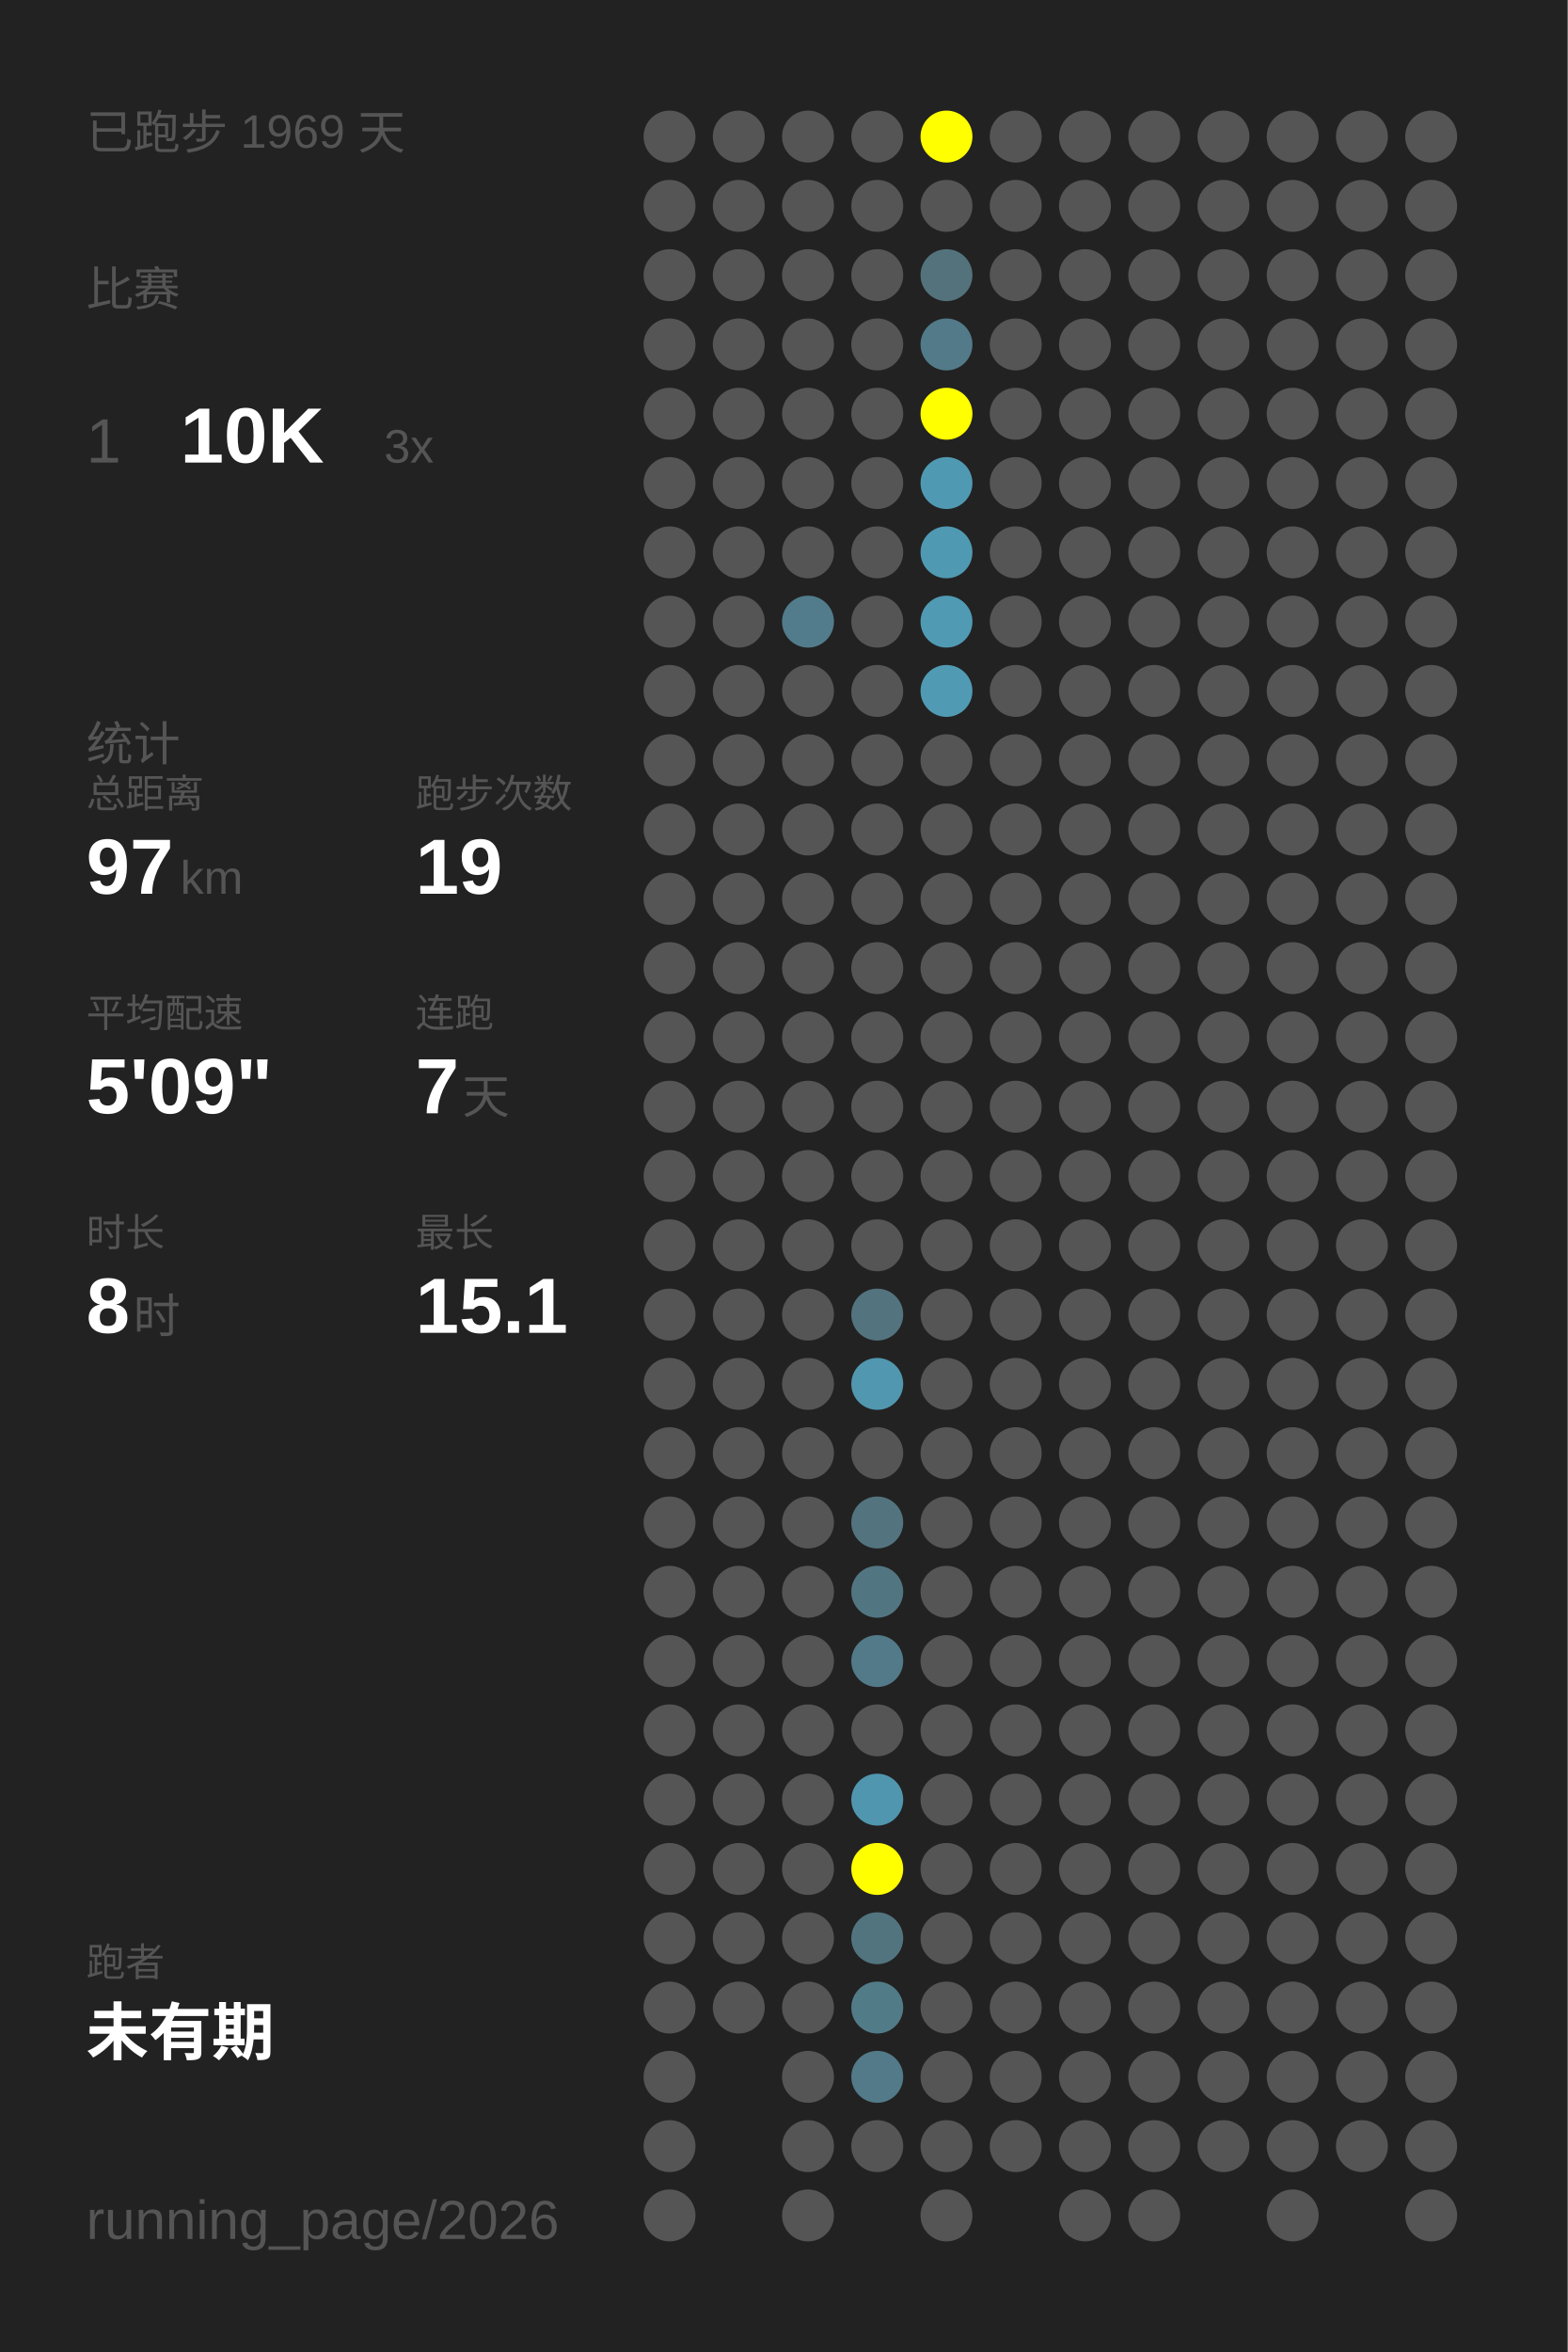
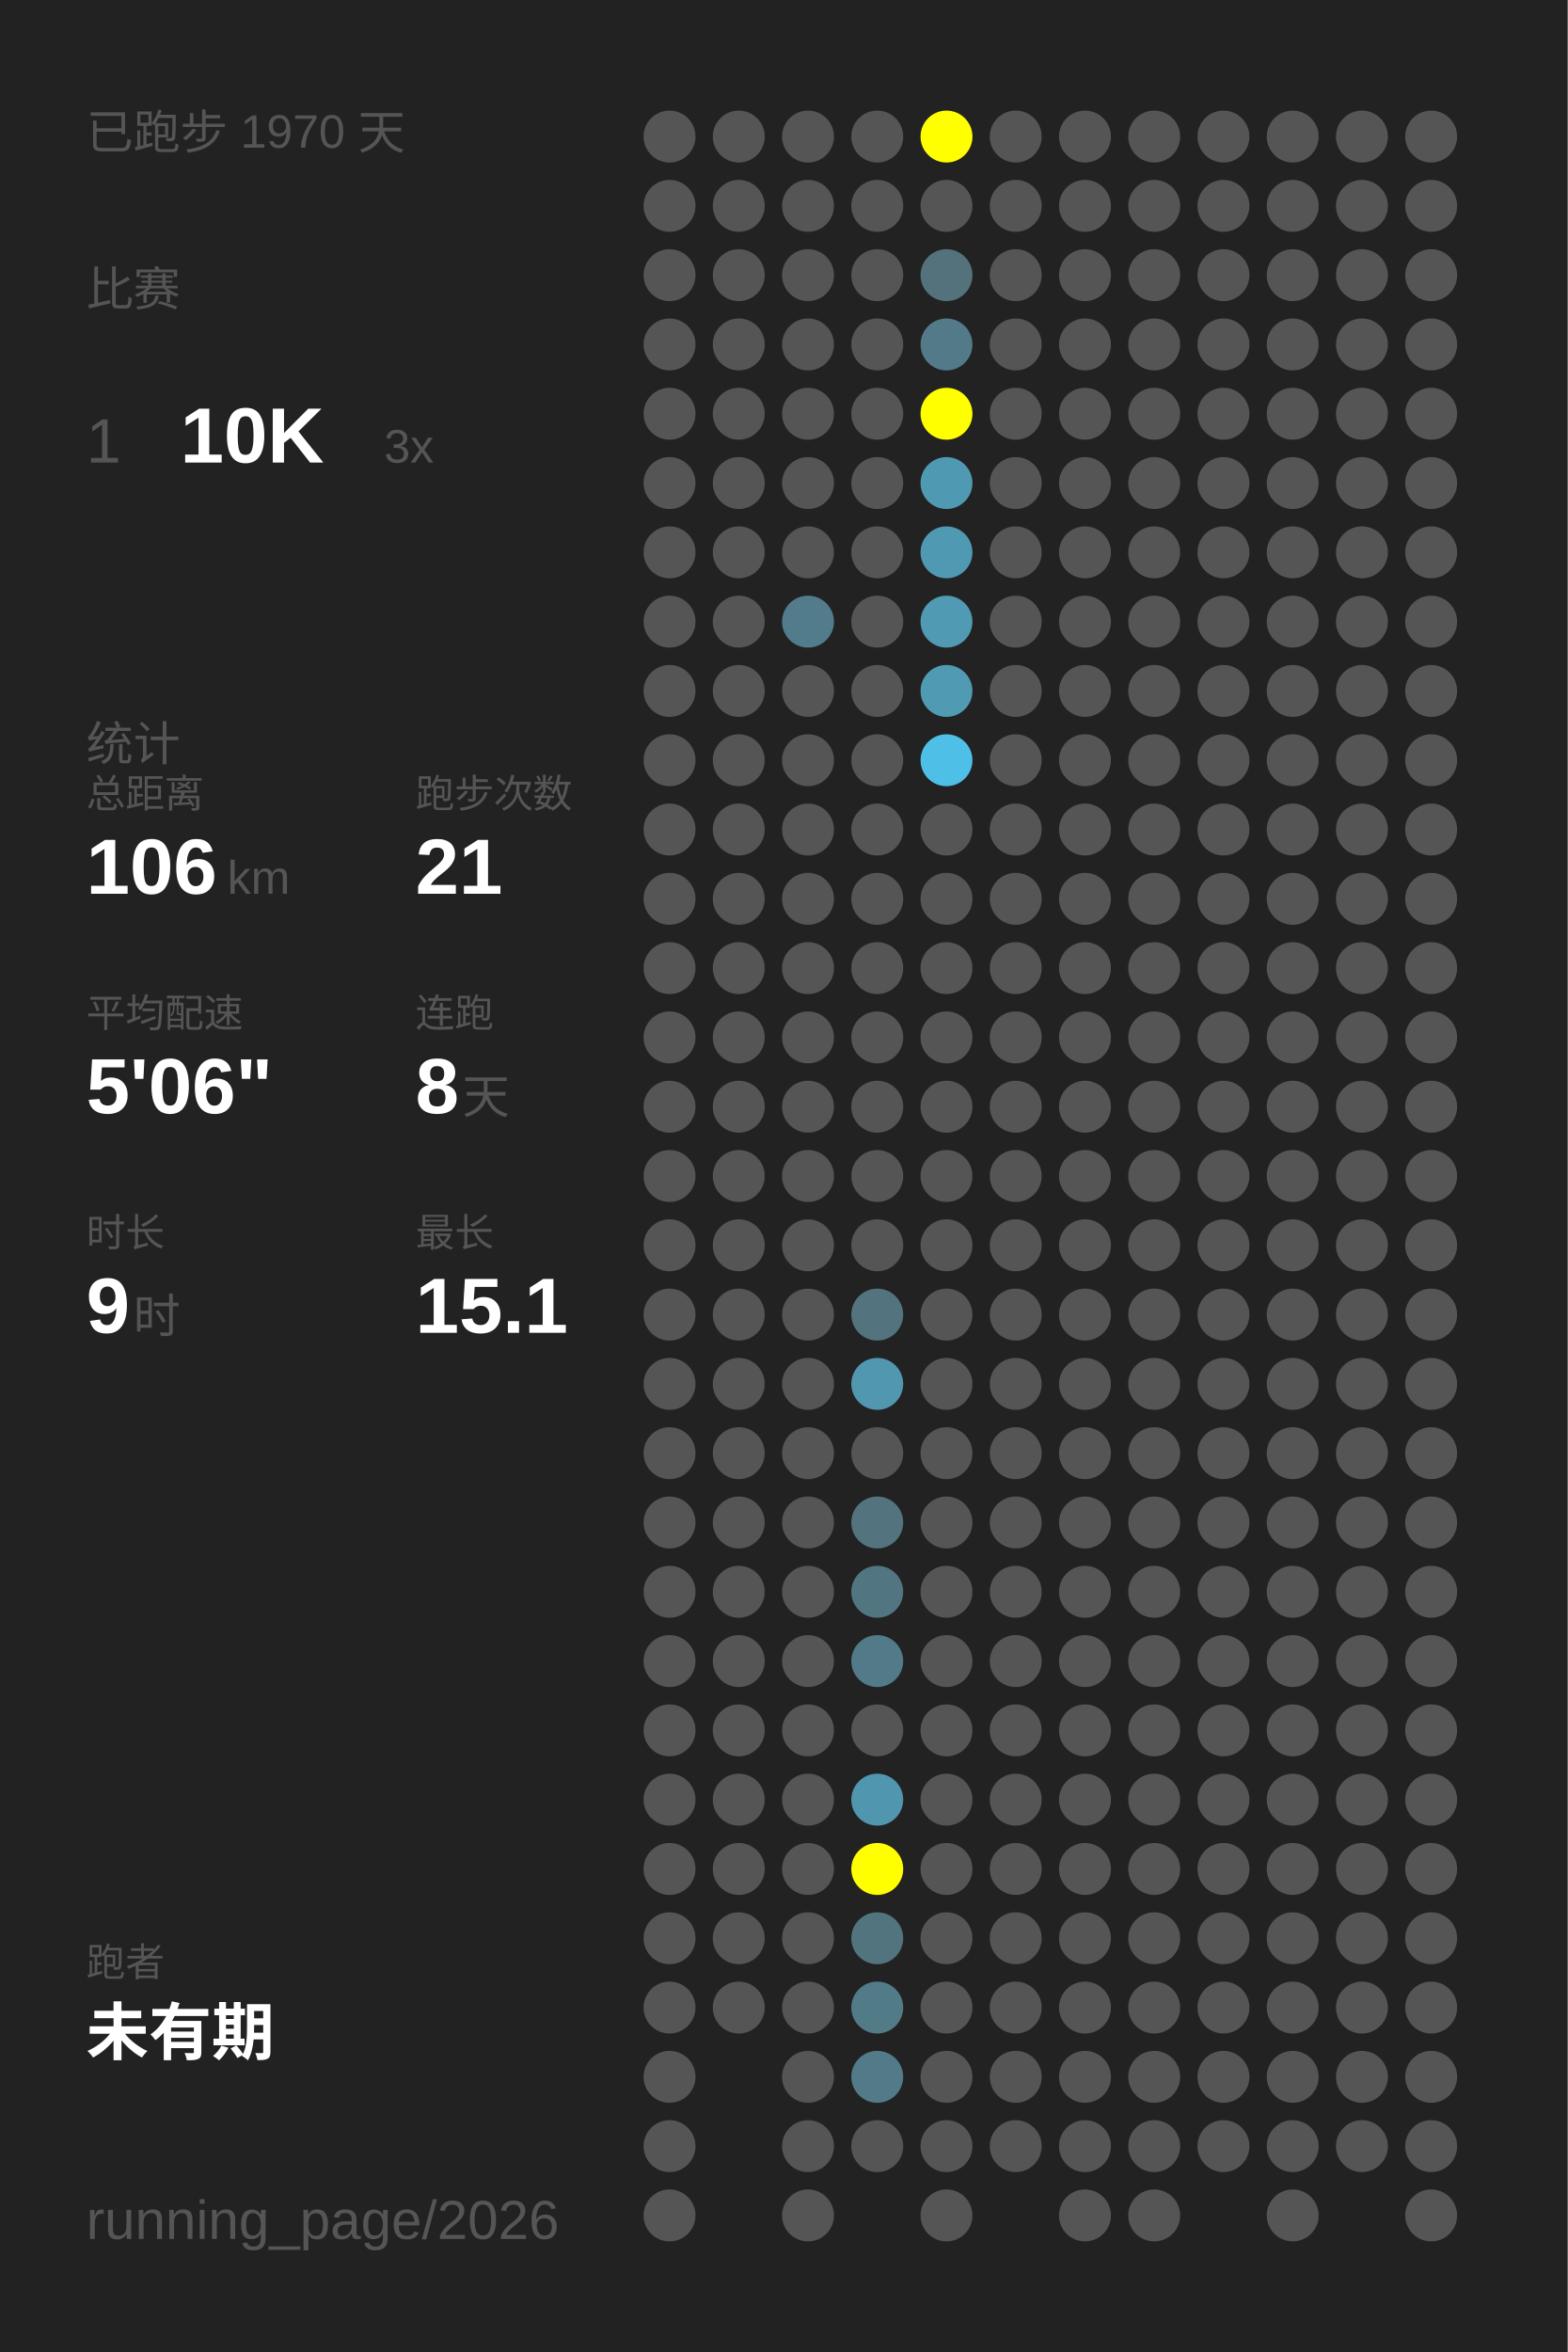
<svg xmlns="http://www.w3.org/2000/svg" baseProfile="full" height="300mm" version="1.1" viewBox="0,0,200,300" width="200mm">
  <defs />
  <rect fill="#222222" height="300" width="200" x="0" y="0" />
-   <text fill="#555555" style="font-size:6px; font-family:Arial;" x="11" y="19">已跑步 1969 天</text>
+   <text fill="#555555" style="font-size:6px; font-family:Arial;" x="11" y="19">已跑步 1970 天</text>
  <text fill="#555555" style="font-size:6px; font-family:Arial;" x="11" y="39">比赛</text>
  <text fill="#555555" style="font-size:8px; font-family:Arial;" x="11" y="59">1</text>
  <text fill="#FFFFFF" style="font-size:10px; font-family:Arial; font-weight:bold;" x="23" y="59">10K</text>
  <text fill="#555555" style="font-size:6px; font-family:Arial;" x="49" y="59">3x</text>
  <text fill="#555555" style="font-size:6px; font-family:Arial;" x="11" y="97">统计</text>
  <text fill="#555555" style="font-size:5px; font-family:Arial;" x="11" y="103">总距离</text>
-   <text fill="#FFFFFF" style="font-size:10px; font-family:Arial; font-weight:bold;" x="11" y="114">97</text>
-   <text fill="#555555" style="font-size:6px; font-family:Arial;" x="23" y="114">km</text>
+   <text fill="#FFFFFF" style="font-size:10px; font-family:Arial; font-weight:bold;" x="11" y="114">106</text>
+   <text fill="#555555" style="font-size:6px; font-family:Arial;" x="29" y="114">km</text>
  <text fill="#555555" style="font-size:5px; font-family:Arial;" x="53" y="103">跑步次数</text>
-   <text fill="#FFFFFF" style="font-size:10px; font-family:Arial; font-weight:bold;" x="53" y="114">19</text>
+   <text fill="#FFFFFF" style="font-size:10px; font-family:Arial; font-weight:bold;" x="53" y="114">21</text>
  <text fill="#555555" style="font-size:5px; font-family:Arial;" x="11" y="131">平均配速</text>
-   <text fill="#FFFFFF" style="font-size:10px; font-family:Arial; font-weight:bold;" x="11" y="142">5'09"</text>
+   <text fill="#FFFFFF" style="font-size:10px; font-family:Arial; font-weight:bold;" x="11" y="142">5'06"</text>
  <text fill="#555555" style="font-size:5px; font-family:Arial;" x="53" y="131">连跑</text>
-   <text fill="#FFFFFF" style="font-size:10px; font-family:Arial; font-weight:bold;" x="53" y="142">7</text>
+   <text fill="#FFFFFF" style="font-size:10px; font-family:Arial; font-weight:bold;" x="53" y="142">8</text>
  <text fill="#555555" style="font-size:6px; font-family:Arial;" x="59" y="142">天</text>
  <text fill="#555555" style="font-size:5px; font-family:Arial;" x="11" y="159">时长</text>
-   <text fill="#FFFFFF" style="font-size:10px; font-family:Arial; font-weight:bold;" x="11" y="170">8</text>
+   <text fill="#FFFFFF" style="font-size:10px; font-family:Arial; font-weight:bold;" x="11" y="170">9</text>
  <text fill="#555555" style="font-size:6px; font-family:Arial;" x="17" y="170">时</text>
  <text fill="#555555" style="font-size:5px; font-family:Arial;" x="53" y="159">最长</text>
  <text fill="#FFFFFF" style="font-size:10px; font-family:Arial; font-weight:bold;" x="53" y="170">15.1</text>
  <text fill="#555555" style="font-size:5px; font-family:Arial;" x="11" y="252.065">跑者</text>
  <text fill="#FFFFFF" style="font-size:8px; font-family:Arial; font-weight:bold;" x="11" y="262.065">未有期</text>
  <text fill="#555555" style="font-size:7px; font-family:Arial;" x="11" y="285.581">running_page/2026</text>
  <circle cx="85.417" cy="17.419" fill="#555555" r="3.312" />
  <circle cx="85.417" cy="26.258" fill="#555555" r="3.312" />
  <circle cx="85.417" cy="35.097" fill="#555555" r="3.312" />
  <circle cx="85.417" cy="43.935" fill="#555555" r="3.312" />
  <circle cx="85.417" cy="52.774" fill="#555555" r="3.312" />
  <circle cx="85.417" cy="61.613" fill="#555555" r="3.312" />
  <circle cx="85.417" cy="70.452" fill="#555555" r="3.312" />
  <circle cx="85.417" cy="79.29" fill="#555555" r="3.312" />
  <circle cx="85.417" cy="88.129" fill="#555555" r="3.312" />
  <circle cx="85.417" cy="96.968" fill="#555555" r="3.312" />
  <circle cx="85.417" cy="105.806" fill="#555555" r="3.312" />
  <circle cx="85.417" cy="114.645" fill="#555555" r="3.312" />
  <circle cx="85.417" cy="123.484" fill="#555555" r="3.312" />
  <circle cx="85.417" cy="132.323" fill="#555555" r="3.312" />
  <circle cx="85.417" cy="141.161" fill="#555555" r="3.312" />
  <circle cx="85.417" cy="150" fill="#555555" r="3.312" />
  <circle cx="85.417" cy="158.839" fill="#555555" r="3.312" />
  <circle cx="85.417" cy="167.677" fill="#555555" r="3.312" />
  <circle cx="85.417" cy="176.516" fill="#555555" r="3.312" />
  <circle cx="85.417" cy="185.355" fill="#555555" r="3.312" />
  <circle cx="85.417" cy="194.194" fill="#555555" r="3.312" />
  <circle cx="85.417" cy="203.032" fill="#555555" r="3.312" />
  <circle cx="85.417" cy="211.871" fill="#555555" r="3.312" />
  <circle cx="85.417" cy="220.71" fill="#555555" r="3.312" />
  <circle cx="85.417" cy="229.548" fill="#555555" r="3.312" />
  <circle cx="85.417" cy="238.387" fill="#555555" r="3.312" />
  <circle cx="85.417" cy="247.226" fill="#555555" r="3.312" />
  <circle cx="85.417" cy="256.065" fill="#555555" r="3.312" />
  <circle cx="85.417" cy="264.903" fill="#555555" r="3.312" />
  <circle cx="85.417" cy="273.742" fill="#555555" r="3.312" />
  <circle cx="85.417" cy="282.581" fill="#555555" r="3.312" />
  <circle cx="94.25" cy="17.419" fill="#555555" r="3.312" />
  <circle cx="94.25" cy="26.258" fill="#555555" r="3.312" />
  <circle cx="94.25" cy="35.097" fill="#555555" r="3.312" />
  <circle cx="94.25" cy="43.935" fill="#555555" r="3.312" />
  <circle cx="94.25" cy="52.774" fill="#555555" r="3.312" />
  <circle cx="94.25" cy="61.613" fill="#555555" r="3.312" />
  <circle cx="94.25" cy="70.452" fill="#555555" r="3.312" />
  <circle cx="94.25" cy="79.29" fill="#555555" r="3.312" />
  <circle cx="94.25" cy="88.129" fill="#555555" r="3.312" />
  <circle cx="94.25" cy="96.968" fill="#555555" r="3.312" />
  <circle cx="94.25" cy="105.806" fill="#555555" r="3.312" />
  <circle cx="94.25" cy="114.645" fill="#555555" r="3.312" />
  <circle cx="94.25" cy="123.484" fill="#555555" r="3.312" />
  <circle cx="94.25" cy="132.323" fill="#555555" r="3.312" />
  <circle cx="94.25" cy="141.161" fill="#555555" r="3.312" />
  <circle cx="94.25" cy="150" fill="#555555" r="3.312" />
  <circle cx="94.25" cy="158.839" fill="#555555" r="3.312" />
  <circle cx="94.25" cy="167.677" fill="#555555" r="3.312" />
  <circle cx="94.25" cy="176.516" fill="#555555" r="3.312" />
  <circle cx="94.25" cy="185.355" fill="#555555" r="3.312" />
  <circle cx="94.25" cy="194.194" fill="#555555" r="3.312" />
  <circle cx="94.25" cy="203.032" fill="#555555" r="3.312" />
  <circle cx="94.25" cy="211.871" fill="#555555" r="3.312" />
  <circle cx="94.25" cy="220.71" fill="#555555" r="3.312" />
  <circle cx="94.25" cy="229.548" fill="#555555" r="3.312" />
  <circle cx="94.25" cy="238.387" fill="#555555" r="3.312" />
  <circle cx="94.25" cy="247.226" fill="#555555" r="3.312" />
  <circle cx="94.25" cy="256.065" fill="#555555" r="3.312" />
  <circle cx="103.083" cy="17.419" fill="#555555" r="3.312" />
  <circle cx="103.083" cy="26.258" fill="#555555" r="3.312" />
  <circle cx="103.083" cy="35.097" fill="#555555" r="3.312" />
  <circle cx="103.083" cy="43.935" fill="#555555" r="3.312" />
  <circle cx="103.083" cy="52.774" fill="#555555" r="3.312" />
  <circle cx="103.083" cy="61.613" fill="#555555" r="3.312" />
  <circle cx="103.083" cy="70.452" fill="#555555" r="3.312" />
  <circle cx="103.083" cy="79.29" fill="#527c8b" r="3.312" />
  <circle cx="103.083" cy="88.129" fill="#555555" r="3.312" />
  <circle cx="103.083" cy="96.968" fill="#555555" r="3.312" />
  <circle cx="103.083" cy="105.806" fill="#555555" r="3.312" />
  <circle cx="103.083" cy="114.645" fill="#555555" r="3.312" />
  <circle cx="103.083" cy="123.484" fill="#555555" r="3.312" />
  <circle cx="103.083" cy="132.323" fill="#555555" r="3.312" />
  <circle cx="103.083" cy="141.161" fill="#555555" r="3.312" />
  <circle cx="103.083" cy="150" fill="#555555" r="3.312" />
  <circle cx="103.083" cy="158.839" fill="#555555" r="3.312" />
  <circle cx="103.083" cy="167.677" fill="#555555" r="3.312" />
  <circle cx="103.083" cy="176.516" fill="#555555" r="3.312" />
  <circle cx="103.083" cy="185.355" fill="#555555" r="3.312" />
  <circle cx="103.083" cy="194.194" fill="#555555" r="3.312" />
  <circle cx="103.083" cy="203.032" fill="#555555" r="3.312" />
  <circle cx="103.083" cy="211.871" fill="#555555" r="3.312" />
  <circle cx="103.083" cy="220.71" fill="#555555" r="3.312" />
  <circle cx="103.083" cy="229.548" fill="#555555" r="3.312" />
  <circle cx="103.083" cy="238.387" fill="#555555" r="3.312" />
  <circle cx="103.083" cy="247.226" fill="#555555" r="3.312" />
  <circle cx="103.083" cy="256.065" fill="#555555" r="3.312" />
  <circle cx="103.083" cy="264.903" fill="#555555" r="3.312" />
  <circle cx="103.083" cy="273.742" fill="#555555" r="3.312" />
  <circle cx="103.083" cy="282.581" fill="#555555" r="3.312" />
  <circle cx="111.917" cy="17.419" fill="#555555" r="3.312" />
  <circle cx="111.917" cy="26.258" fill="#555555" r="3.312" />
  <circle cx="111.917" cy="35.097" fill="#555555" r="3.312" />
  <circle cx="111.917" cy="43.935" fill="#555555" r="3.312" />
  <circle cx="111.917" cy="52.774" fill="#555555" r="3.312" />
  <circle cx="111.917" cy="61.613" fill="#555555" r="3.312" />
  <circle cx="111.917" cy="70.452" fill="#555555" r="3.312" />
  <circle cx="111.917" cy="79.29" fill="#555555" r="3.312" />
  <circle cx="111.917" cy="88.129" fill="#555555" r="3.312" />
  <circle cx="111.917" cy="96.968" fill="#555555" r="3.312" />
  <circle cx="111.917" cy="105.806" fill="#555555" r="3.312" />
  <circle cx="111.917" cy="114.645" fill="#555555" r="3.312" />
  <circle cx="111.917" cy="123.484" fill="#555555" r="3.312" />
  <circle cx="111.917" cy="132.323" fill="#555555" r="3.312" />
  <circle cx="111.917" cy="141.161" fill="#555555" r="3.312" />
  <circle cx="111.917" cy="150" fill="#555555" r="3.312" />
  <circle cx="111.917" cy="158.839" fill="#555555" r="3.312" />
  <circle cx="111.917" cy="167.677" fill="#53737e" r="3.312" />
  <circle cx="111.917" cy="176.516" fill="#5097af" r="3.312" />
  <circle cx="111.917" cy="185.355" fill="#555555" r="3.312" />
  <circle cx="111.917" cy="194.194" fill="#53747f" r="3.312" />
  <circle cx="111.917" cy="203.032" fill="#527681" r="3.312" />
  <circle cx="111.917" cy="211.871" fill="#527a88" r="3.312" />
  <circle cx="111.917" cy="220.71" fill="#555555" r="3.312" />
  <circle cx="111.917" cy="229.548" fill="#5096ae" r="3.312" />
  <circle cx="111.917" cy="238.387" fill="#FFFF00" r="3.312" />
  <circle cx="111.917" cy="247.226" fill="#52747f" r="3.312" />
  <circle cx="111.917" cy="256.065" fill="#527b88" r="3.312" />
  <circle cx="111.917" cy="264.903" fill="#527a88" r="3.312" />
  <circle cx="111.917" cy="273.742" fill="#555555" r="3.312" />
  <circle cx="120.75" cy="17.419" fill="#FFFF00" r="3.312" />
  <circle cx="120.75" cy="26.258" fill="#555555" r="3.312" />
  <circle cx="120.75" cy="35.097" fill="#53727c" r="3.312" />
  <circle cx="120.75" cy="43.935" fill="#527a88" r="3.312" />
  <circle cx="120.75" cy="52.774" fill="#FFFF00" r="3.312" />
  <circle cx="120.75" cy="61.613" fill="#5099b2" r="3.312" />
  <circle cx="120.75" cy="70.452" fill="#5099b2" r="3.312" />
  <circle cx="120.75" cy="79.29" fill="#509ab3" r="3.312" />
  <circle cx="120.75" cy="88.129" fill="#509ab4" r="3.312" />
-   <circle cx="120.75" cy="96.968" fill="#555555" r="3.312" />
+   <circle cx="120.75" cy="96.968" fill="#4ec0e7" r="3.312" />
  <circle cx="120.75" cy="105.806" fill="#555555" r="3.312" />
  <circle cx="120.75" cy="114.645" fill="#555555" r="3.312" />
  <circle cx="120.75" cy="123.484" fill="#555555" r="3.312" />
  <circle cx="120.75" cy="132.323" fill="#555555" r="3.312" />
  <circle cx="120.75" cy="141.161" fill="#555555" r="3.312" />
  <circle cx="120.75" cy="150" fill="#555555" r="3.312" />
  <circle cx="120.75" cy="158.839" fill="#555555" r="3.312" />
  <circle cx="120.75" cy="167.677" fill="#555555" r="3.312" />
  <circle cx="120.75" cy="176.516" fill="#555555" r="3.312" />
  <circle cx="120.75" cy="185.355" fill="#555555" r="3.312" />
  <circle cx="120.75" cy="194.194" fill="#555555" r="3.312" />
  <circle cx="120.75" cy="203.032" fill="#555555" r="3.312" />
  <circle cx="120.75" cy="211.871" fill="#555555" r="3.312" />
  <circle cx="120.75" cy="220.71" fill="#555555" r="3.312" />
  <circle cx="120.75" cy="229.548" fill="#555555" r="3.312" />
  <circle cx="120.75" cy="238.387" fill="#555555" r="3.312" />
  <circle cx="120.75" cy="247.226" fill="#555555" r="3.312" />
  <circle cx="120.75" cy="256.065" fill="#555555" r="3.312" />
  <circle cx="120.75" cy="264.903" fill="#555555" r="3.312" />
  <circle cx="120.75" cy="273.742" fill="#555555" r="3.312" />
  <circle cx="120.75" cy="282.581" fill="#555555" r="3.312" />
  <circle cx="129.583" cy="17.419" fill="#555555" r="3.312" />
  <circle cx="129.583" cy="26.258" fill="#555555" r="3.312" />
  <circle cx="129.583" cy="35.097" fill="#555555" r="3.312" />
  <circle cx="129.583" cy="43.935" fill="#555555" r="3.312" />
  <circle cx="129.583" cy="52.774" fill="#555555" r="3.312" />
  <circle cx="129.583" cy="61.613" fill="#555555" r="3.312" />
  <circle cx="129.583" cy="70.452" fill="#555555" r="3.312" />
  <circle cx="129.583" cy="79.29" fill="#555555" r="3.312" />
  <circle cx="129.583" cy="88.129" fill="#555555" r="3.312" />
  <circle cx="129.583" cy="96.968" fill="#555555" r="3.312" />
  <circle cx="129.583" cy="105.806" fill="#555555" r="3.312" />
  <circle cx="129.583" cy="114.645" fill="#555555" r="3.312" />
  <circle cx="129.583" cy="123.484" fill="#555555" r="3.312" />
  <circle cx="129.583" cy="132.323" fill="#555555" r="3.312" />
  <circle cx="129.583" cy="141.161" fill="#555555" r="3.312" />
  <circle cx="129.583" cy="150" fill="#555555" r="3.312" />
  <circle cx="129.583" cy="158.839" fill="#555555" r="3.312" />
  <circle cx="129.583" cy="167.677" fill="#555555" r="3.312" />
  <circle cx="129.583" cy="176.516" fill="#555555" r="3.312" />
  <circle cx="129.583" cy="185.355" fill="#555555" r="3.312" />
  <circle cx="129.583" cy="194.194" fill="#555555" r="3.312" />
  <circle cx="129.583" cy="203.032" fill="#555555" r="3.312" />
  <circle cx="129.583" cy="211.871" fill="#555555" r="3.312" />
  <circle cx="129.583" cy="220.71" fill="#555555" r="3.312" />
  <circle cx="129.583" cy="229.548" fill="#555555" r="3.312" />
  <circle cx="129.583" cy="238.387" fill="#555555" r="3.312" />
  <circle cx="129.583" cy="247.226" fill="#555555" r="3.312" />
  <circle cx="129.583" cy="256.065" fill="#555555" r="3.312" />
  <circle cx="129.583" cy="264.903" fill="#555555" r="3.312" />
  <circle cx="129.583" cy="273.742" fill="#555555" r="3.312" />
  <circle cx="138.417" cy="17.419" fill="#555555" r="3.312" />
  <circle cx="138.417" cy="26.258" fill="#555555" r="3.312" />
  <circle cx="138.417" cy="35.097" fill="#555555" r="3.312" />
  <circle cx="138.417" cy="43.935" fill="#555555" r="3.312" />
  <circle cx="138.417" cy="52.774" fill="#555555" r="3.312" />
  <circle cx="138.417" cy="61.613" fill="#555555" r="3.312" />
  <circle cx="138.417" cy="70.452" fill="#555555" r="3.312" />
  <circle cx="138.417" cy="79.29" fill="#555555" r="3.312" />
  <circle cx="138.417" cy="88.129" fill="#555555" r="3.312" />
  <circle cx="138.417" cy="96.968" fill="#555555" r="3.312" />
  <circle cx="138.417" cy="105.806" fill="#555555" r="3.312" />
  <circle cx="138.417" cy="114.645" fill="#555555" r="3.312" />
  <circle cx="138.417" cy="123.484" fill="#555555" r="3.312" />
  <circle cx="138.417" cy="132.323" fill="#555555" r="3.312" />
  <circle cx="138.417" cy="141.161" fill="#555555" r="3.312" />
  <circle cx="138.417" cy="150" fill="#555555" r="3.312" />
  <circle cx="138.417" cy="158.839" fill="#555555" r="3.312" />
  <circle cx="138.417" cy="167.677" fill="#555555" r="3.312" />
  <circle cx="138.417" cy="176.516" fill="#555555" r="3.312" />
  <circle cx="138.417" cy="185.355" fill="#555555" r="3.312" />
  <circle cx="138.417" cy="194.194" fill="#555555" r="3.312" />
  <circle cx="138.417" cy="203.032" fill="#555555" r="3.312" />
  <circle cx="138.417" cy="211.871" fill="#555555" r="3.312" />
  <circle cx="138.417" cy="220.71" fill="#555555" r="3.312" />
  <circle cx="138.417" cy="229.548" fill="#555555" r="3.312" />
  <circle cx="138.417" cy="238.387" fill="#555555" r="3.312" />
  <circle cx="138.417" cy="247.226" fill="#555555" r="3.312" />
  <circle cx="138.417" cy="256.065" fill="#555555" r="3.312" />
  <circle cx="138.417" cy="264.903" fill="#555555" r="3.312" />
  <circle cx="138.417" cy="273.742" fill="#555555" r="3.312" />
  <circle cx="138.417" cy="282.581" fill="#555555" r="3.312" />
  <circle cx="147.25" cy="17.419" fill="#555555" r="3.312" />
  <circle cx="147.25" cy="26.258" fill="#555555" r="3.312" />
  <circle cx="147.25" cy="35.097" fill="#555555" r="3.312" />
  <circle cx="147.25" cy="43.935" fill="#555555" r="3.312" />
  <circle cx="147.25" cy="52.774" fill="#555555" r="3.312" />
  <circle cx="147.25" cy="61.613" fill="#555555" r="3.312" />
  <circle cx="147.25" cy="70.452" fill="#555555" r="3.312" />
  <circle cx="147.25" cy="79.29" fill="#555555" r="3.312" />
  <circle cx="147.25" cy="88.129" fill="#555555" r="3.312" />
  <circle cx="147.25" cy="96.968" fill="#555555" r="3.312" />
  <circle cx="147.25" cy="105.806" fill="#555555" r="3.312" />
  <circle cx="147.25" cy="114.645" fill="#555555" r="3.312" />
  <circle cx="147.25" cy="123.484" fill="#555555" r="3.312" />
  <circle cx="147.25" cy="132.323" fill="#555555" r="3.312" />
  <circle cx="147.25" cy="141.161" fill="#555555" r="3.312" />
  <circle cx="147.25" cy="150" fill="#555555" r="3.312" />
  <circle cx="147.25" cy="158.839" fill="#555555" r="3.312" />
  <circle cx="147.25" cy="167.677" fill="#555555" r="3.312" />
  <circle cx="147.25" cy="176.516" fill="#555555" r="3.312" />
  <circle cx="147.25" cy="185.355" fill="#555555" r="3.312" />
  <circle cx="147.25" cy="194.194" fill="#555555" r="3.312" />
  <circle cx="147.25" cy="203.032" fill="#555555" r="3.312" />
  <circle cx="147.25" cy="211.871" fill="#555555" r="3.312" />
  <circle cx="147.25" cy="220.71" fill="#555555" r="3.312" />
  <circle cx="147.25" cy="229.548" fill="#555555" r="3.312" />
  <circle cx="147.25" cy="238.387" fill="#555555" r="3.312" />
  <circle cx="147.25" cy="247.226" fill="#555555" r="3.312" />
  <circle cx="147.25" cy="256.065" fill="#555555" r="3.312" />
  <circle cx="147.25" cy="264.903" fill="#555555" r="3.312" />
  <circle cx="147.25" cy="273.742" fill="#555555" r="3.312" />
  <circle cx="147.25" cy="282.581" fill="#555555" r="3.312" />
  <circle cx="156.083" cy="17.419" fill="#555555" r="3.312" />
  <circle cx="156.083" cy="26.258" fill="#555555" r="3.312" />
  <circle cx="156.083" cy="35.097" fill="#555555" r="3.312" />
  <circle cx="156.083" cy="43.935" fill="#555555" r="3.312" />
  <circle cx="156.083" cy="52.774" fill="#555555" r="3.312" />
  <circle cx="156.083" cy="61.613" fill="#555555" r="3.312" />
  <circle cx="156.083" cy="70.452" fill="#555555" r="3.312" />
  <circle cx="156.083" cy="79.29" fill="#555555" r="3.312" />
  <circle cx="156.083" cy="88.129" fill="#555555" r="3.312" />
  <circle cx="156.083" cy="96.968" fill="#555555" r="3.312" />
  <circle cx="156.083" cy="105.806" fill="#555555" r="3.312" />
  <circle cx="156.083" cy="114.645" fill="#555555" r="3.312" />
  <circle cx="156.083" cy="123.484" fill="#555555" r="3.312" />
  <circle cx="156.083" cy="132.323" fill="#555555" r="3.312" />
  <circle cx="156.083" cy="141.161" fill="#555555" r="3.312" />
  <circle cx="156.083" cy="150" fill="#555555" r="3.312" />
  <circle cx="156.083" cy="158.839" fill="#555555" r="3.312" />
  <circle cx="156.083" cy="167.677" fill="#555555" r="3.312" />
  <circle cx="156.083" cy="176.516" fill="#555555" r="3.312" />
  <circle cx="156.083" cy="185.355" fill="#555555" r="3.312" />
  <circle cx="156.083" cy="194.194" fill="#555555" r="3.312" />
  <circle cx="156.083" cy="203.032" fill="#555555" r="3.312" />
  <circle cx="156.083" cy="211.871" fill="#555555" r="3.312" />
  <circle cx="156.083" cy="220.71" fill="#555555" r="3.312" />
  <circle cx="156.083" cy="229.548" fill="#555555" r="3.312" />
  <circle cx="156.083" cy="238.387" fill="#555555" r="3.312" />
  <circle cx="156.083" cy="247.226" fill="#555555" r="3.312" />
  <circle cx="156.083" cy="256.065" fill="#555555" r="3.312" />
  <circle cx="156.083" cy="264.903" fill="#555555" r="3.312" />
  <circle cx="156.083" cy="273.742" fill="#555555" r="3.312" />
  <circle cx="164.917" cy="17.419" fill="#555555" r="3.312" />
  <circle cx="164.917" cy="26.258" fill="#555555" r="3.312" />
  <circle cx="164.917" cy="35.097" fill="#555555" r="3.312" />
  <circle cx="164.917" cy="43.935" fill="#555555" r="3.312" />
  <circle cx="164.917" cy="52.774" fill="#555555" r="3.312" />
  <circle cx="164.917" cy="61.613" fill="#555555" r="3.312" />
  <circle cx="164.917" cy="70.452" fill="#555555" r="3.312" />
  <circle cx="164.917" cy="79.29" fill="#555555" r="3.312" />
  <circle cx="164.917" cy="88.129" fill="#555555" r="3.312" />
  <circle cx="164.917" cy="96.968" fill="#555555" r="3.312" />
  <circle cx="164.917" cy="105.806" fill="#555555" r="3.312" />
  <circle cx="164.917" cy="114.645" fill="#555555" r="3.312" />
  <circle cx="164.917" cy="123.484" fill="#555555" r="3.312" />
  <circle cx="164.917" cy="132.323" fill="#555555" r="3.312" />
  <circle cx="164.917" cy="141.161" fill="#555555" r="3.312" />
  <circle cx="164.917" cy="150" fill="#555555" r="3.312" />
  <circle cx="164.917" cy="158.839" fill="#555555" r="3.312" />
  <circle cx="164.917" cy="167.677" fill="#555555" r="3.312" />
  <circle cx="164.917" cy="176.516" fill="#555555" r="3.312" />
  <circle cx="164.917" cy="185.355" fill="#555555" r="3.312" />
  <circle cx="164.917" cy="194.194" fill="#555555" r="3.312" />
  <circle cx="164.917" cy="203.032" fill="#555555" r="3.312" />
  <circle cx="164.917" cy="211.871" fill="#555555" r="3.312" />
  <circle cx="164.917" cy="220.71" fill="#555555" r="3.312" />
  <circle cx="164.917" cy="229.548" fill="#555555" r="3.312" />
  <circle cx="164.917" cy="238.387" fill="#555555" r="3.312" />
  <circle cx="164.917" cy="247.226" fill="#555555" r="3.312" />
  <circle cx="164.917" cy="256.065" fill="#555555" r="3.312" />
  <circle cx="164.917" cy="264.903" fill="#555555" r="3.312" />
  <circle cx="164.917" cy="273.742" fill="#555555" r="3.312" />
  <circle cx="164.917" cy="282.581" fill="#555555" r="3.312" />
  <circle cx="173.75" cy="17.419" fill="#555555" r="3.312" />
  <circle cx="173.75" cy="26.258" fill="#555555" r="3.312" />
  <circle cx="173.75" cy="35.097" fill="#555555" r="3.312" />
  <circle cx="173.75" cy="43.935" fill="#555555" r="3.312" />
  <circle cx="173.75" cy="52.774" fill="#555555" r="3.312" />
  <circle cx="173.75" cy="61.613" fill="#555555" r="3.312" />
  <circle cx="173.75" cy="70.452" fill="#555555" r="3.312" />
  <circle cx="173.75" cy="79.29" fill="#555555" r="3.312" />
  <circle cx="173.75" cy="88.129" fill="#555555" r="3.312" />
  <circle cx="173.75" cy="96.968" fill="#555555" r="3.312" />
  <circle cx="173.75" cy="105.806" fill="#555555" r="3.312" />
  <circle cx="173.75" cy="114.645" fill="#555555" r="3.312" />
  <circle cx="173.75" cy="123.484" fill="#555555" r="3.312" />
  <circle cx="173.75" cy="132.323" fill="#555555" r="3.312" />
  <circle cx="173.75" cy="141.161" fill="#555555" r="3.312" />
  <circle cx="173.75" cy="150" fill="#555555" r="3.312" />
  <circle cx="173.75" cy="158.839" fill="#555555" r="3.312" />
  <circle cx="173.75" cy="167.677" fill="#555555" r="3.312" />
  <circle cx="173.75" cy="176.516" fill="#555555" r="3.312" />
  <circle cx="173.75" cy="185.355" fill="#555555" r="3.312" />
  <circle cx="173.75" cy="194.194" fill="#555555" r="3.312" />
  <circle cx="173.75" cy="203.032" fill="#555555" r="3.312" />
  <circle cx="173.75" cy="211.871" fill="#555555" r="3.312" />
  <circle cx="173.75" cy="220.71" fill="#555555" r="3.312" />
  <circle cx="173.75" cy="229.548" fill="#555555" r="3.312" />
  <circle cx="173.75" cy="238.387" fill="#555555" r="3.312" />
  <circle cx="173.75" cy="247.226" fill="#555555" r="3.312" />
  <circle cx="173.75" cy="256.065" fill="#555555" r="3.312" />
  <circle cx="173.75" cy="264.903" fill="#555555" r="3.312" />
  <circle cx="173.75" cy="273.742" fill="#555555" r="3.312" />
  <circle cx="182.583" cy="17.419" fill="#555555" r="3.312" />
  <circle cx="182.583" cy="26.258" fill="#555555" r="3.312" />
  <circle cx="182.583" cy="35.097" fill="#555555" r="3.312" />
  <circle cx="182.583" cy="43.935" fill="#555555" r="3.312" />
  <circle cx="182.583" cy="52.774" fill="#555555" r="3.312" />
  <circle cx="182.583" cy="61.613" fill="#555555" r="3.312" />
  <circle cx="182.583" cy="70.452" fill="#555555" r="3.312" />
  <circle cx="182.583" cy="79.29" fill="#555555" r="3.312" />
  <circle cx="182.583" cy="88.129" fill="#555555" r="3.312" />
  <circle cx="182.583" cy="96.968" fill="#555555" r="3.312" />
  <circle cx="182.583" cy="105.806" fill="#555555" r="3.312" />
  <circle cx="182.583" cy="114.645" fill="#555555" r="3.312" />
  <circle cx="182.583" cy="123.484" fill="#555555" r="3.312" />
  <circle cx="182.583" cy="132.323" fill="#555555" r="3.312" />
  <circle cx="182.583" cy="141.161" fill="#555555" r="3.312" />
  <circle cx="182.583" cy="150" fill="#555555" r="3.312" />
  <circle cx="182.583" cy="158.839" fill="#555555" r="3.312" />
  <circle cx="182.583" cy="167.677" fill="#555555" r="3.312" />
  <circle cx="182.583" cy="176.516" fill="#555555" r="3.312" />
  <circle cx="182.583" cy="185.355" fill="#555555" r="3.312" />
  <circle cx="182.583" cy="194.194" fill="#555555" r="3.312" />
  <circle cx="182.583" cy="203.032" fill="#555555" r="3.312" />
  <circle cx="182.583" cy="211.871" fill="#555555" r="3.312" />
  <circle cx="182.583" cy="220.71" fill="#555555" r="3.312" />
  <circle cx="182.583" cy="229.548" fill="#555555" r="3.312" />
  <circle cx="182.583" cy="238.387" fill="#555555" r="3.312" />
  <circle cx="182.583" cy="247.226" fill="#555555" r="3.312" />
  <circle cx="182.583" cy="256.065" fill="#555555" r="3.312" />
  <circle cx="182.583" cy="264.903" fill="#555555" r="3.312" />
  <circle cx="182.583" cy="273.742" fill="#555555" r="3.312" />
  <circle cx="182.583" cy="282.581" fill="#555555" r="3.312" />
</svg>
